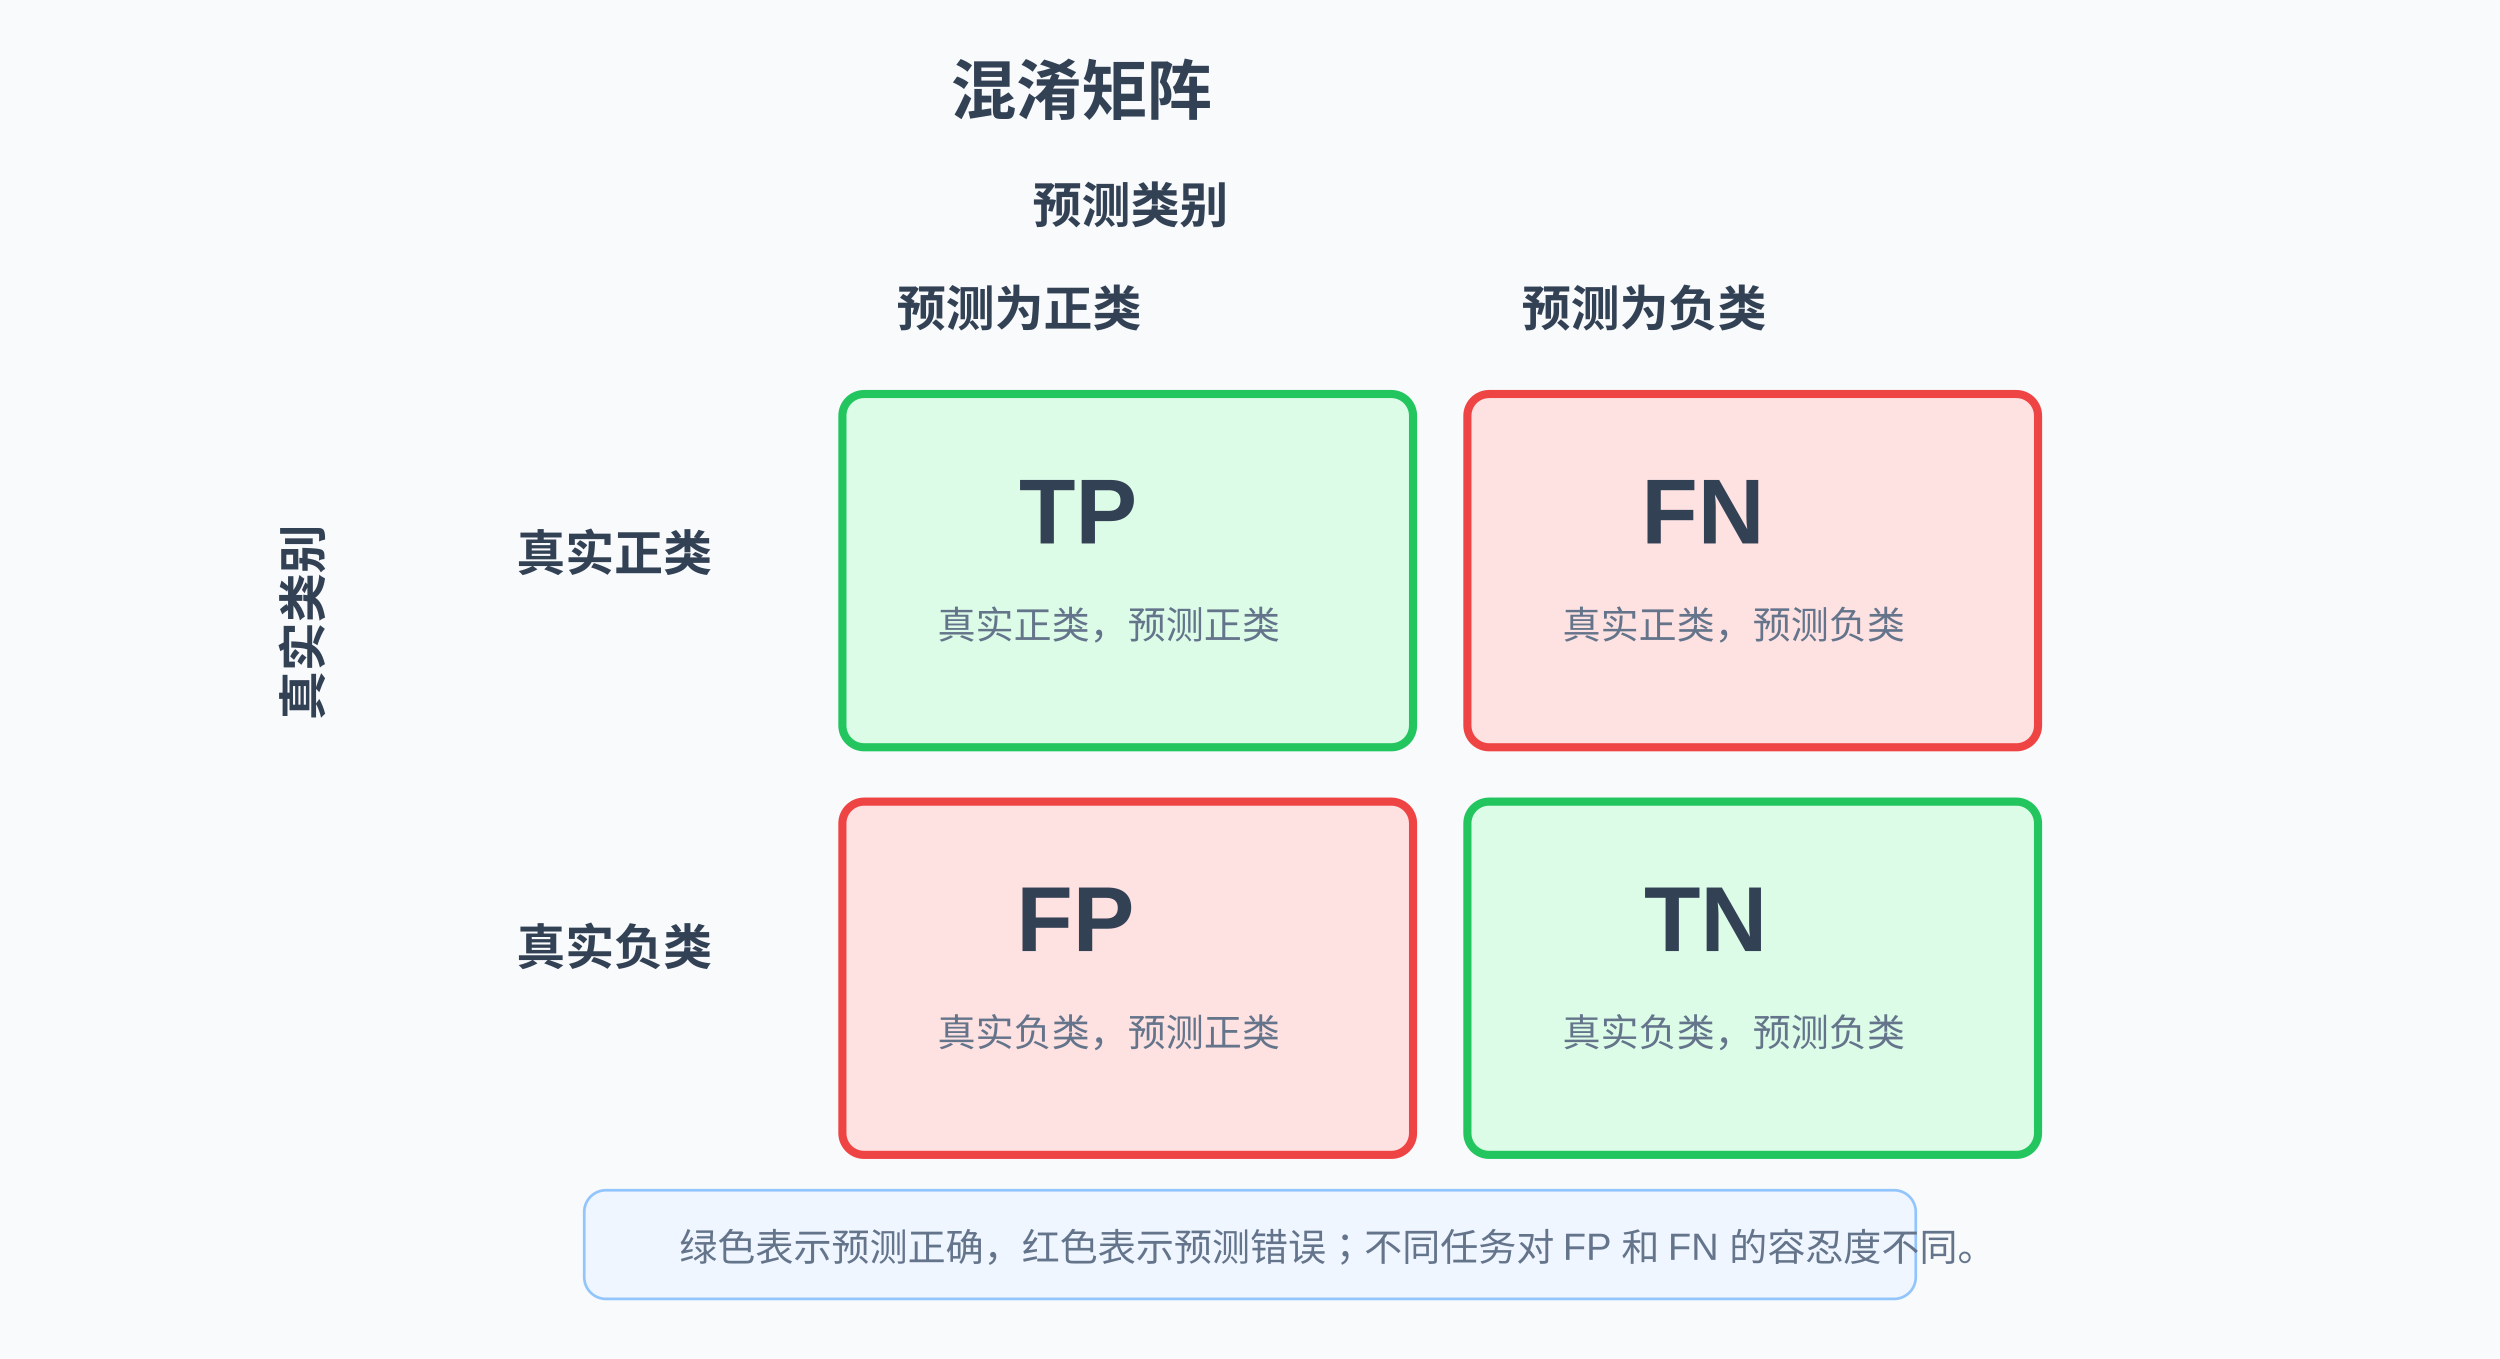
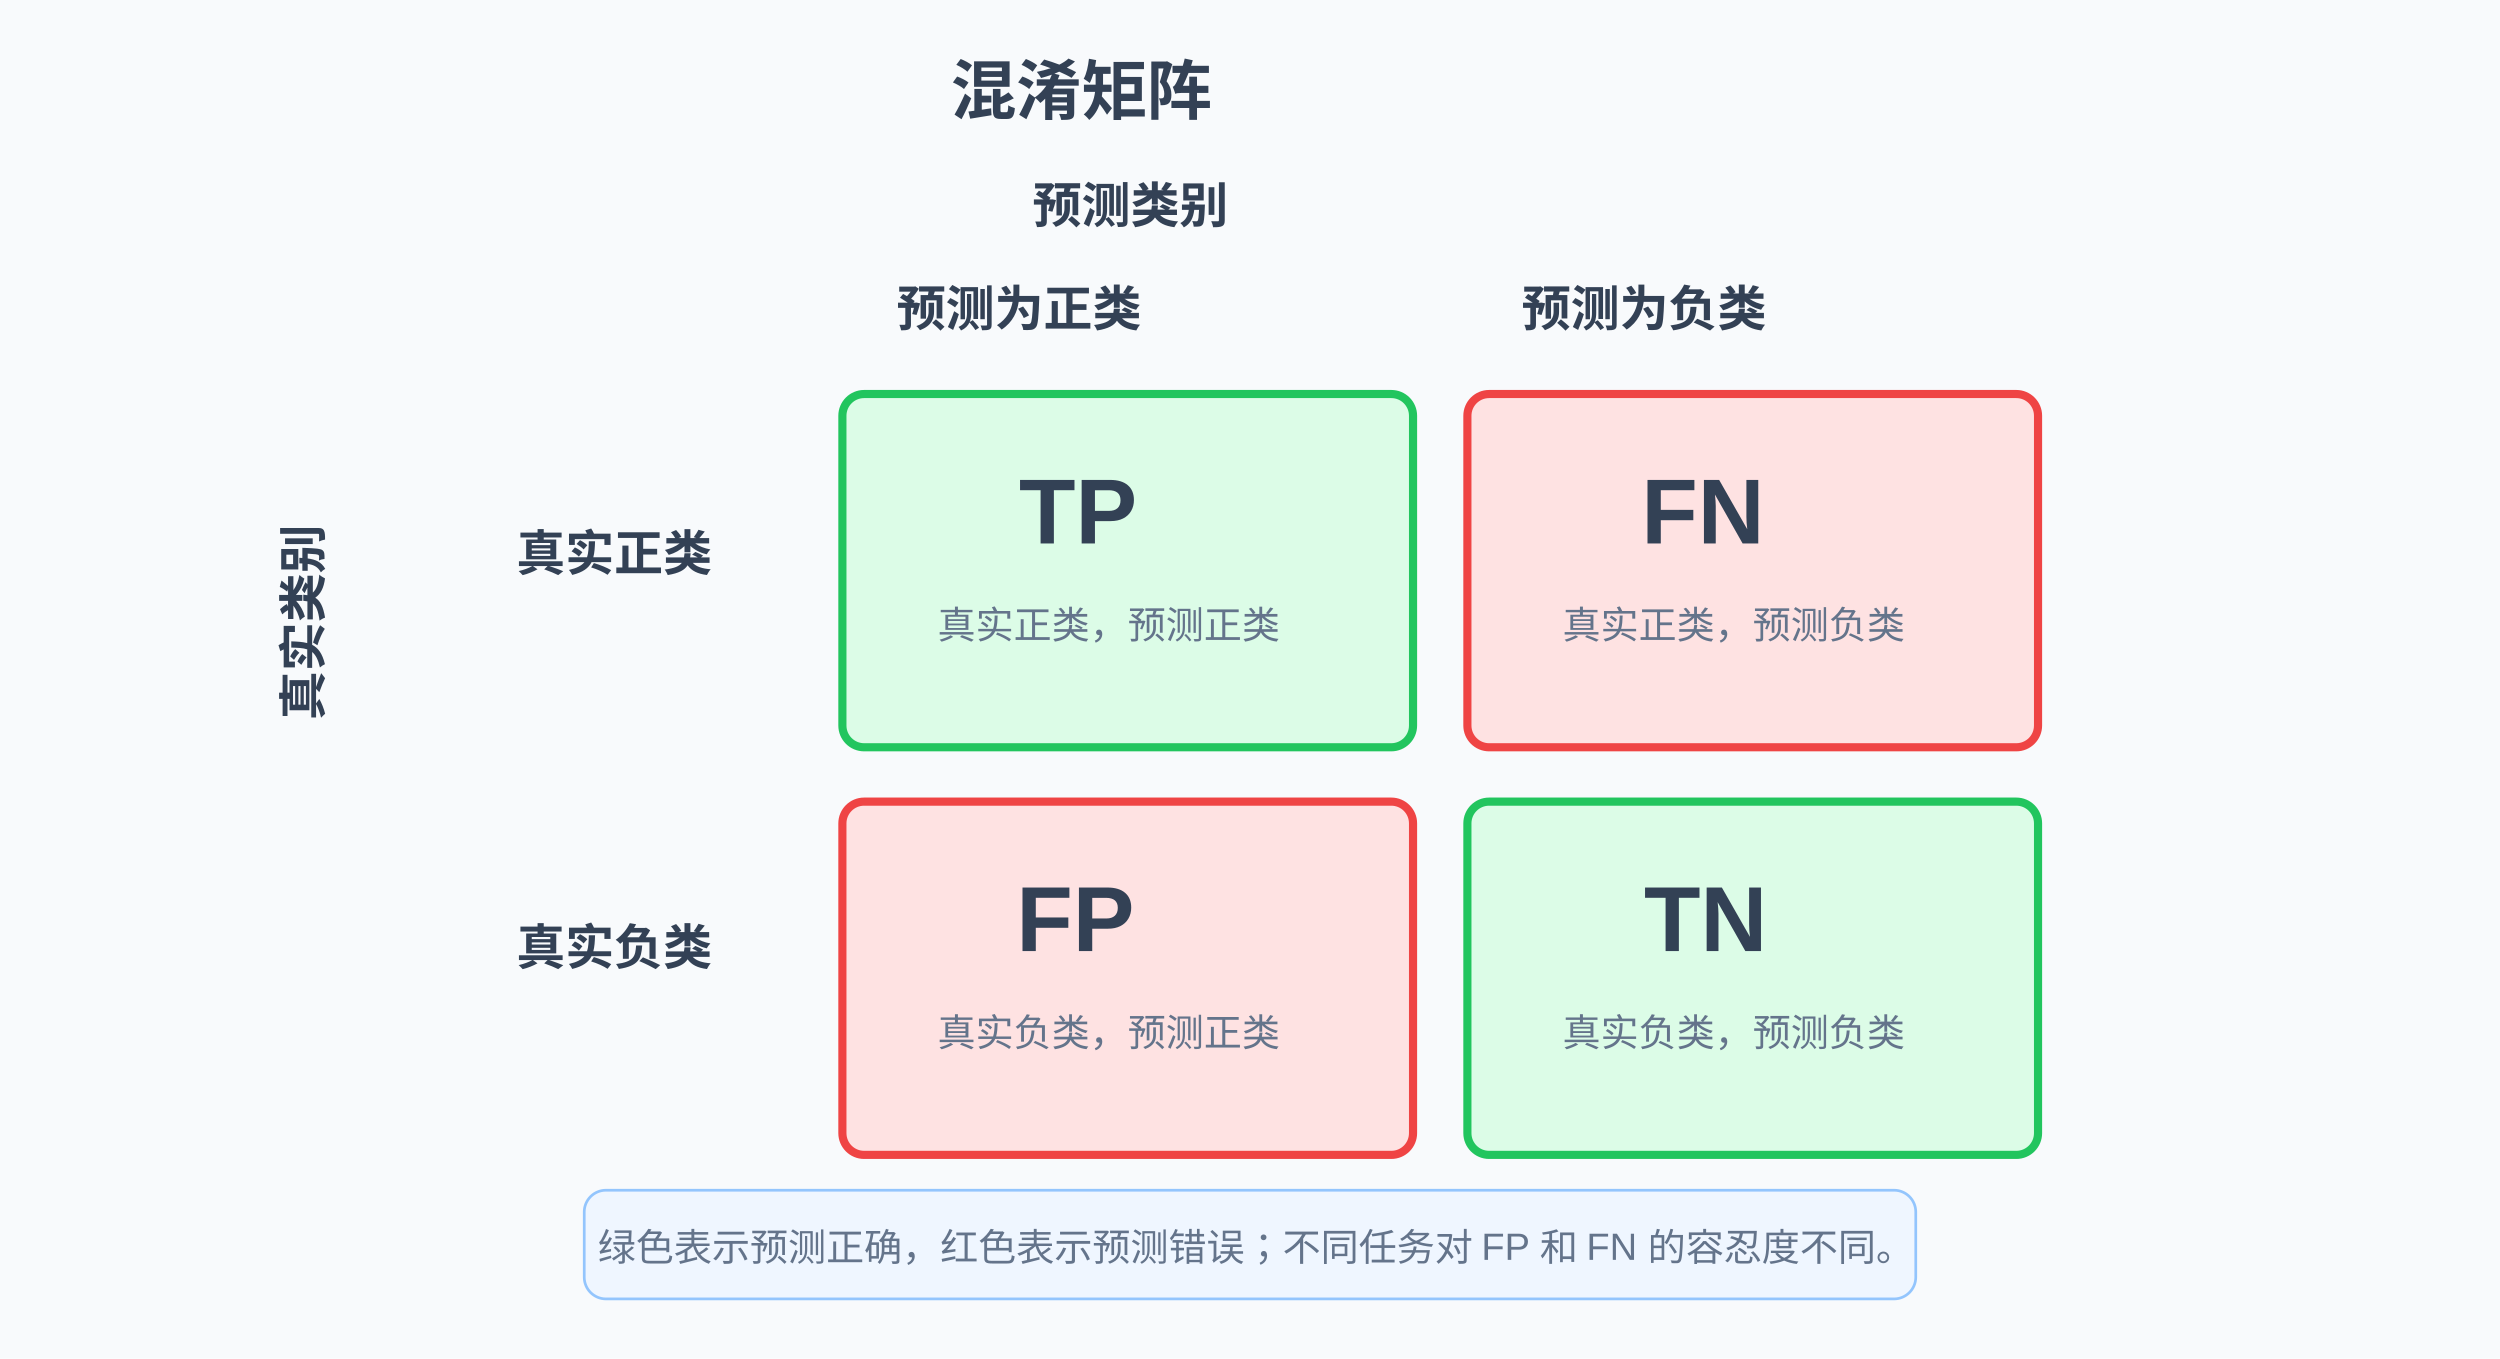
<svg xmlns="http://www.w3.org/2000/svg" width="920" height="500" viewBox="0 0 920 500" role="img" aria-labelledby="title desc">
  <rect width="920" height="500" fill="#f8fafc" />
  <style>
    text { font-family: Arial, sans-serif; fill: #334155; }
    .title { font-size: 24px; font-weight: 700; }
    .label { font-size: 18px; font-weight: 700; }
    .small { font-size: 14px; fill: #64748b; }
    .cell-title { font-size: 34px; font-weight: 800; }
  </style>
  <text x="350" y="42" class="title">混淆矩阵</text>
  <text x="380" y="82" class="label">预测类别</text>
  <text x="118" y="265" class="label" transform="rotate(-90 118 265)">真实类别</text>
  <text x="330" y="120" class="label">预测为正类</text>
  <text x="560" y="120" class="label">预测为负类</text>
  <text x="190" y="210" class="label">真实正类</text>
  <text x="190" y="355" class="label">真实负类</text>
  <rect x="310" y="145" width="210" height="130" rx="8" fill="#dcfce7" stroke="#22c55e" stroke-width="3" />
  <rect x="540" y="145" width="210" height="130" rx="8" fill="#fee2e2" stroke="#ef4444" stroke-width="3" />
  <rect x="310" y="295" width="210" height="130" rx="8" fill="#fee2e2" stroke="#ef4444" stroke-width="3" />
  <rect x="540" y="295" width="210" height="130" rx="8" fill="#dcfce7" stroke="#22c55e" stroke-width="3" />
  <text x="375" y="200" class="cell-title" fill="#166534">TP</text>
  <text x="345" y="235" class="small">真实正类，预测正类</text>
  <text x="604" y="200" class="cell-title" fill="#991b1b">FN</text>
  <text x="575" y="235" class="small">真实正类，预测负类</text>
  <text x="374" y="350" class="cell-title" fill="#991b1b">FP</text>
  <text x="345" y="385" class="small">真实负类，预测正类</text>
  <text x="605" y="350" class="cell-title" fill="#166534">TN</text>
  <text x="575" y="385" class="small">真实负类，预测负类</text>
  <rect x="215" y="438" width="490" height="40" rx="8" fill="#eff6ff" stroke="#93c5fd" />
-   <text x="250" y="464" class="small">绿色表示预测正确，红色表示预测错误；不同任务对 FP 和 FN 的容忍度不同。</text>
+   <text x="220" y="464" class="small">绿色表示预测正确，红色表示预测错误；不同任务对 FP 和 FN 的容忍度不同。</text>
</svg>
